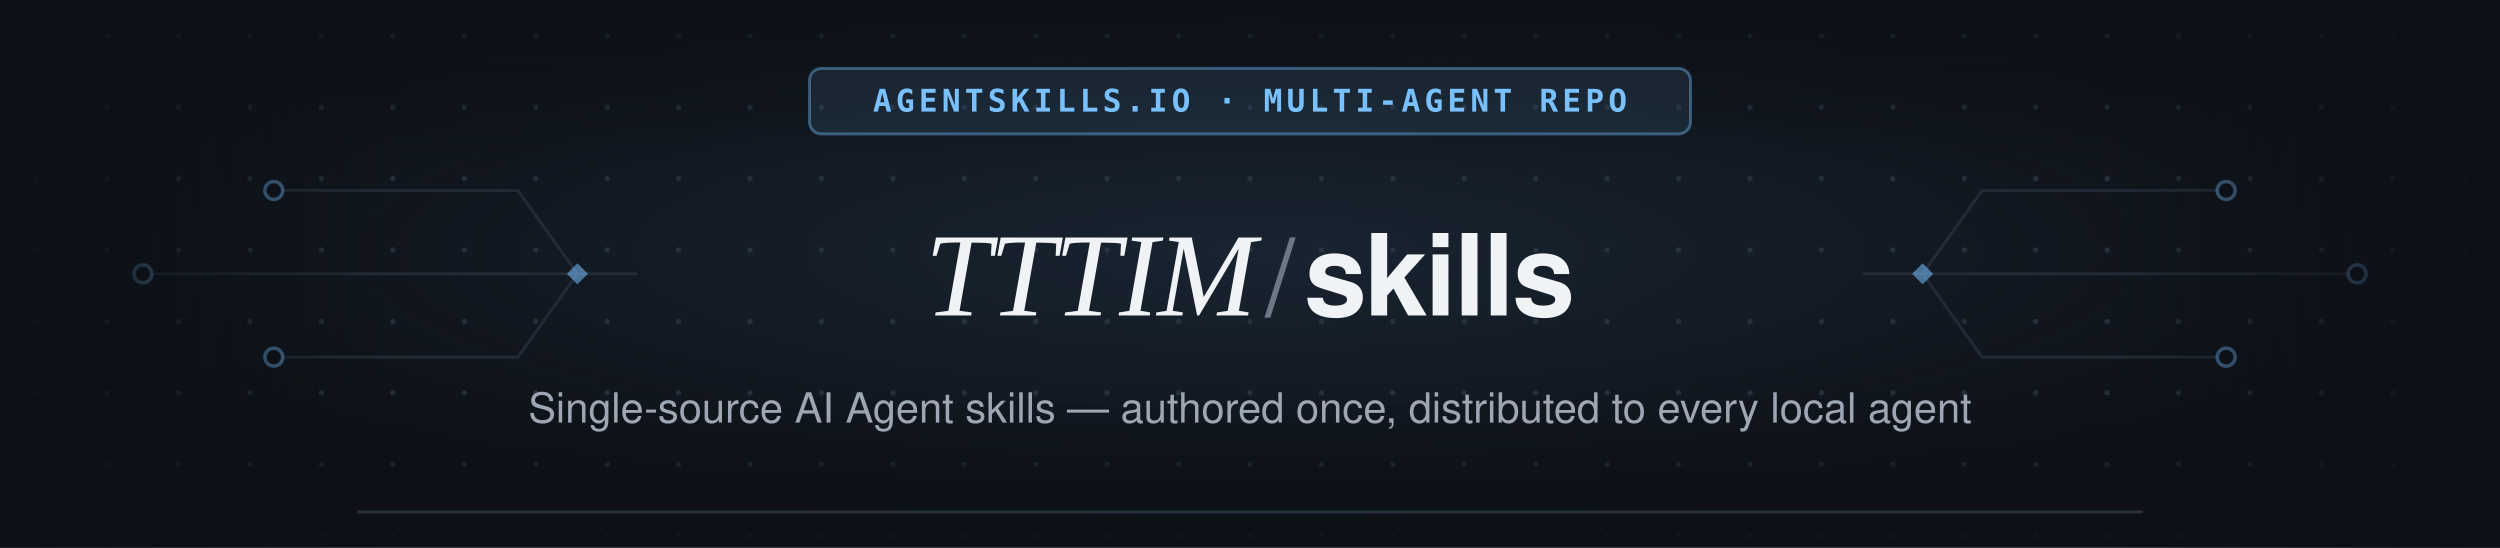
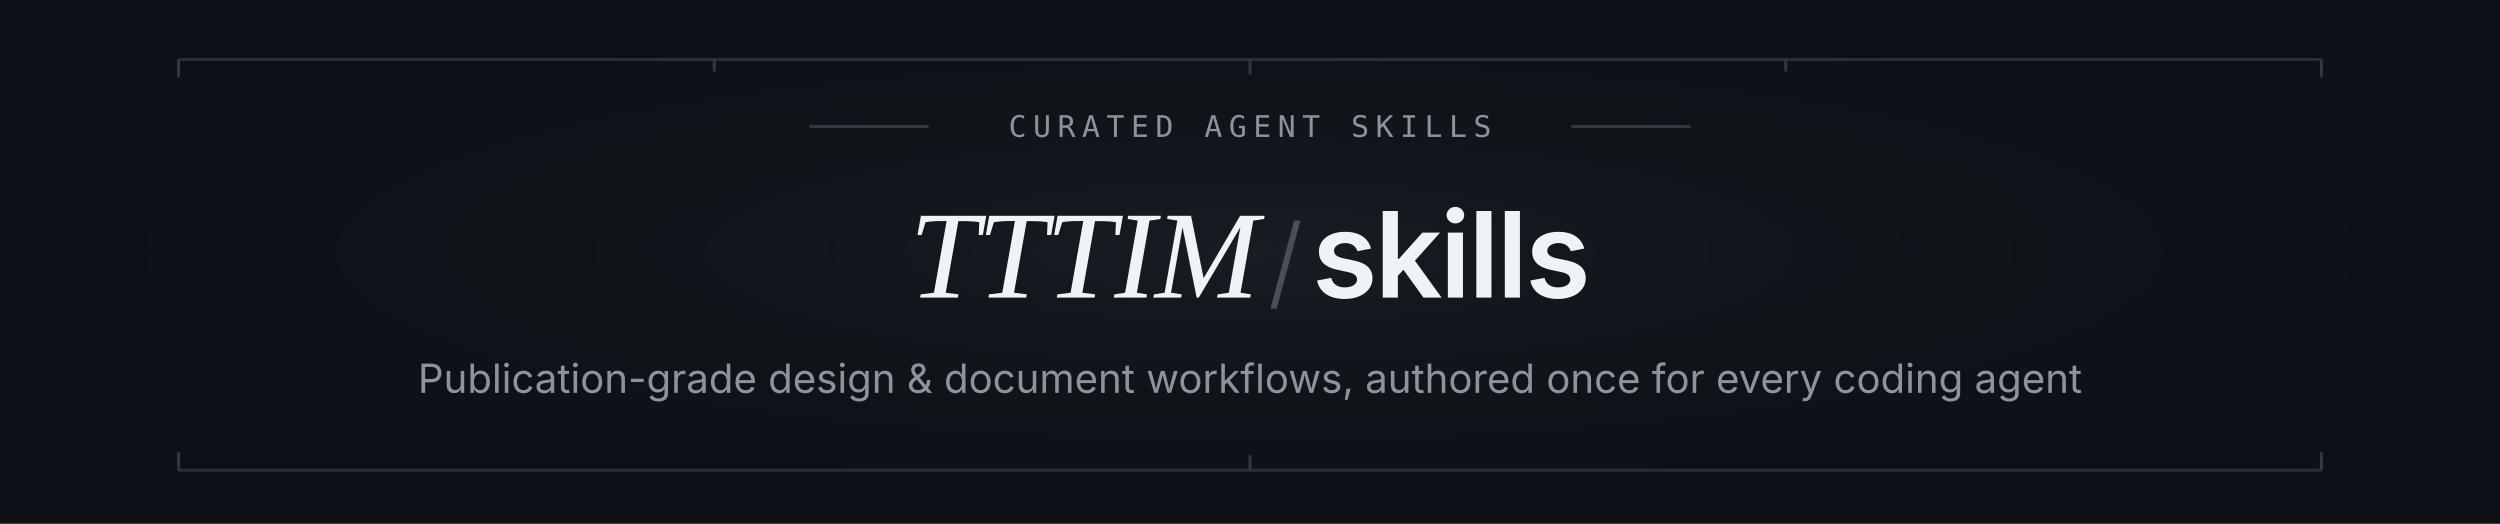
- <svg xmlns="http://www.w3.org/2000/svg" viewBox="0 0 840 184" width="840" height="184" role="img" aria-labelledby="hero-dark-title">
+ <svg xmlns="http://www.w3.org/2000/svg" viewBox="0 0 840 176" width="840" height="176" role="img" aria-labelledby="hero-dark-title">
  <defs>
-     <radialGradient id="glow" cx="50%" cy="46%" r="54%">
-       <stop offset="0%" stop-color="#79c0ff" stop-opacity="0.11" />
-       <stop offset="65%" stop-color="#79c0ff" stop-opacity="0.03" />
+     <radialGradient id="paperGlow" cx="50%" cy="48%" r="52%">
+       <stop offset="0%" stop-color="#e6edf3" stop-opacity="0.055" />
      <stop offset="100%" stop-color="#0d1117" stop-opacity="0" />
    </radialGradient>
-     <pattern id="dotGrid" width="24" height="24" patternUnits="userSpaceOnUse">
-       <circle cx="12" cy="12" r="0.9" fill="#303c4a" />
-     </pattern>
-     <linearGradient id="edgeFade" x1="0%" y1="0%" x2="100%" y2="0%">
-       <stop offset="0%" stop-color="#0d1117" stop-opacity="1" />
-       <stop offset="16%" stop-color="#0d1117" stop-opacity="0" />
-       <stop offset="84%" stop-color="#0d1117" stop-opacity="0" />
-       <stop offset="100%" stop-color="#0d1117" stop-opacity="1" />
-     </linearGradient>
-     <linearGradient id="vertFade" x1="0%" y1="0%" x2="0%" y2="100%">
-       <stop offset="0%" stop-color="#0d1117" stop-opacity="0.72" />
-       <stop offset="30%" stop-color="#0d1117" stop-opacity="0" />
-       <stop offset="72%" stop-color="#0d1117" stop-opacity="0" />
-       <stop offset="100%" stop-color="#0d1117" stop-opacity="0.92" />
-     </linearGradient>
-     <clipPath id="canvasClip">
-       <rect width="840" height="184" />
-     </clipPath>
  </defs>
-   <rect width="840" height="184" fill="#0d1117" />
-   <rect width="840" height="184" fill="url(#glow)" />
-   <g clip-path="url(#canvasClip)">
-     <rect width="840" height="184" fill="url(#dotGrid)" opacity="0.65" />
-     <g stroke="#26303c" stroke-width="1" fill="none" opacity="0.8">
-       <path d="M 48 92 H 214" />
-       <path d="M 626 92 H 792" />
-       <path d="M 92 64 H 174 L 194 92" />
-       <path d="M 92 120 H 174 L 194 92" />
-       <path d="M 748 64 H 666 L 646 92" />
-       <path d="M 748 120 H 666 L 646 92" />
-     </g>
-     <g fill="#0d1117" stroke="#79c0ff" stroke-opacity="0.5" stroke-width="1.2">
-       <circle cx="92" cy="64" r="3" />
-       <circle cx="48" cy="92" r="3" />
-       <circle cx="92" cy="120" r="3" />
-       <circle cx="748" cy="64" r="3" />
-       <circle cx="792" cy="92" r="3" />
-       <circle cx="748" cy="120" r="3" />
-     </g>
-     <g fill="#79c0ff" fill-opacity="0.55">
-       <rect x="191.5" y="89.5" width="5" height="5" transform="rotate(45 194 92)" />
-       <rect x="643.5" y="89.5" width="5" height="5" transform="rotate(45 646 92)" />
-     </g>
-     <rect width="840" height="184" fill="url(#edgeFade)" />
-     <rect width="840" height="184" fill="url(#vertFade)" />
+   <rect width="840" height="176" fill="#0d1117" />
+   <rect width="840" height="176" fill="url(#paperGlow)" />
+   <line x1="60" y1="20" x2="780" y2="20" stroke="#26303c" stroke-width="1" />
+   <g stroke="#303943" stroke-width="1">
+     <line x1="60" y1="20" x2="60" y2="26" />
+     <line x1="240" y1="20" x2="240" y2="24" />
+     <line x1="420" y1="20" x2="420" y2="25" />
+     <line x1="600" y1="20" x2="600" y2="24" />
+     <line x1="780" y1="20" x2="780" y2="26" />
  </g>
-   <g transform="translate(420, 34)">
-     <rect x="-148" y="-11" width="296" height="22" rx="4" fill="#79c0ff" fill-opacity="0.10" stroke="#79c0ff" stroke-opacity="0.40" stroke-width="1" />
-     <text x="0" y="3.5" text-anchor="middle" font-family="ui-monospace, SFMono-Regular, Menlo, Monaco, Consolas, monospace" font-size="10.5" font-weight="600" letter-spacing="1.4" fill="#79c0ff">AGENTSKILLS.IO · MULTI-AGENT REPO</text>
+   <g transform="translate(420, 46)">
+     <line x1="-148" y1="-3.5" x2="-108" y2="-3.5" stroke="#303943" stroke-width="1" />
+     <text x="0" y="0" text-anchor="middle" font-family="ui-monospace, SFMono-Regular, Menlo, Monaco, Consolas, monospace" font-size="10" font-weight="500" letter-spacing="2.2" fill="#8b949e">CURATED AGENT SKILLS</text>
+     <line x1="108" y1="-3.5" x2="148" y2="-3.5" stroke="#303943" stroke-width="1" />
  </g>
-   <text x="420" y="106" text-anchor="middle" fill="#f0f3f6">
-     <tspan font-family="Georgia, 'Times New Roman', serif" font-style="italic" font-size="40" font-weight="400" letter-spacing="-0.5">TTTIM</tspan>
-     <tspan font-family="-apple-system, BlinkMacSystemFont, 'Segoe UI', Helvetica, Arial, sans-serif" font-size="36" font-weight="300" fill="#6e7885"> / </tspan>
-     <tspan font-family="-apple-system, BlinkMacSystemFont, 'Segoe UI', Helvetica, Arial, sans-serif" font-size="38" font-weight="600" letter-spacing="-0.8">skills</tspan>
+   <text x="420" y="100" text-anchor="middle" fill="#f0f3f6">
+     <tspan font-family="Georgia, 'Times New Roman', serif" font-style="italic" font-size="42" font-weight="400" letter-spacing="-0.4">TTTIM</tspan>
+     <tspan font-family="-apple-system, BlinkMacSystemFont, 'Helvetica Neue', sans-serif" font-size="34" font-weight="300" fill="#484f58">  /  </tspan>
+     <tspan font-family="-apple-system, BlinkMacSystemFont, 'Helvetica Neue', sans-serif" font-size="40" font-weight="600" letter-spacing="-0.9">skills</tspan>
  </text>
-   <text x="420" y="142" text-anchor="middle" font-family="-apple-system, BlinkMacSystemFont, 'Segoe UI', Helvetica, Arial, sans-serif" font-size="14" font-weight="400" fill="#9da7b3">
-     Single-source AI Agent skills — authored once, distributed to every local agent
+   <text x="420" y="132" text-anchor="middle" font-family="-apple-system, BlinkMacSystemFont, 'Helvetica Neue', 'Segoe UI', sans-serif" font-size="13.5" fill="#8b949e">
+     Publication-grade design &amp; document workflows, authored once for every coding agent
  </text>
-   <line x1="120" y1="172" x2="720" y2="172" stroke="#26303c" stroke-width="1" />
+   <line x1="60" y1="158" x2="780" y2="158" stroke="#26303c" stroke-width="1" />
+   <g stroke="#303943" stroke-width="1">
+     <line x1="60" y1="152" x2="60" y2="158" />
+     <line x1="420" y1="153" x2="420" y2="158" />
+     <line x1="780" y1="152" x2="780" y2="158" />
+   </g>
</svg>
